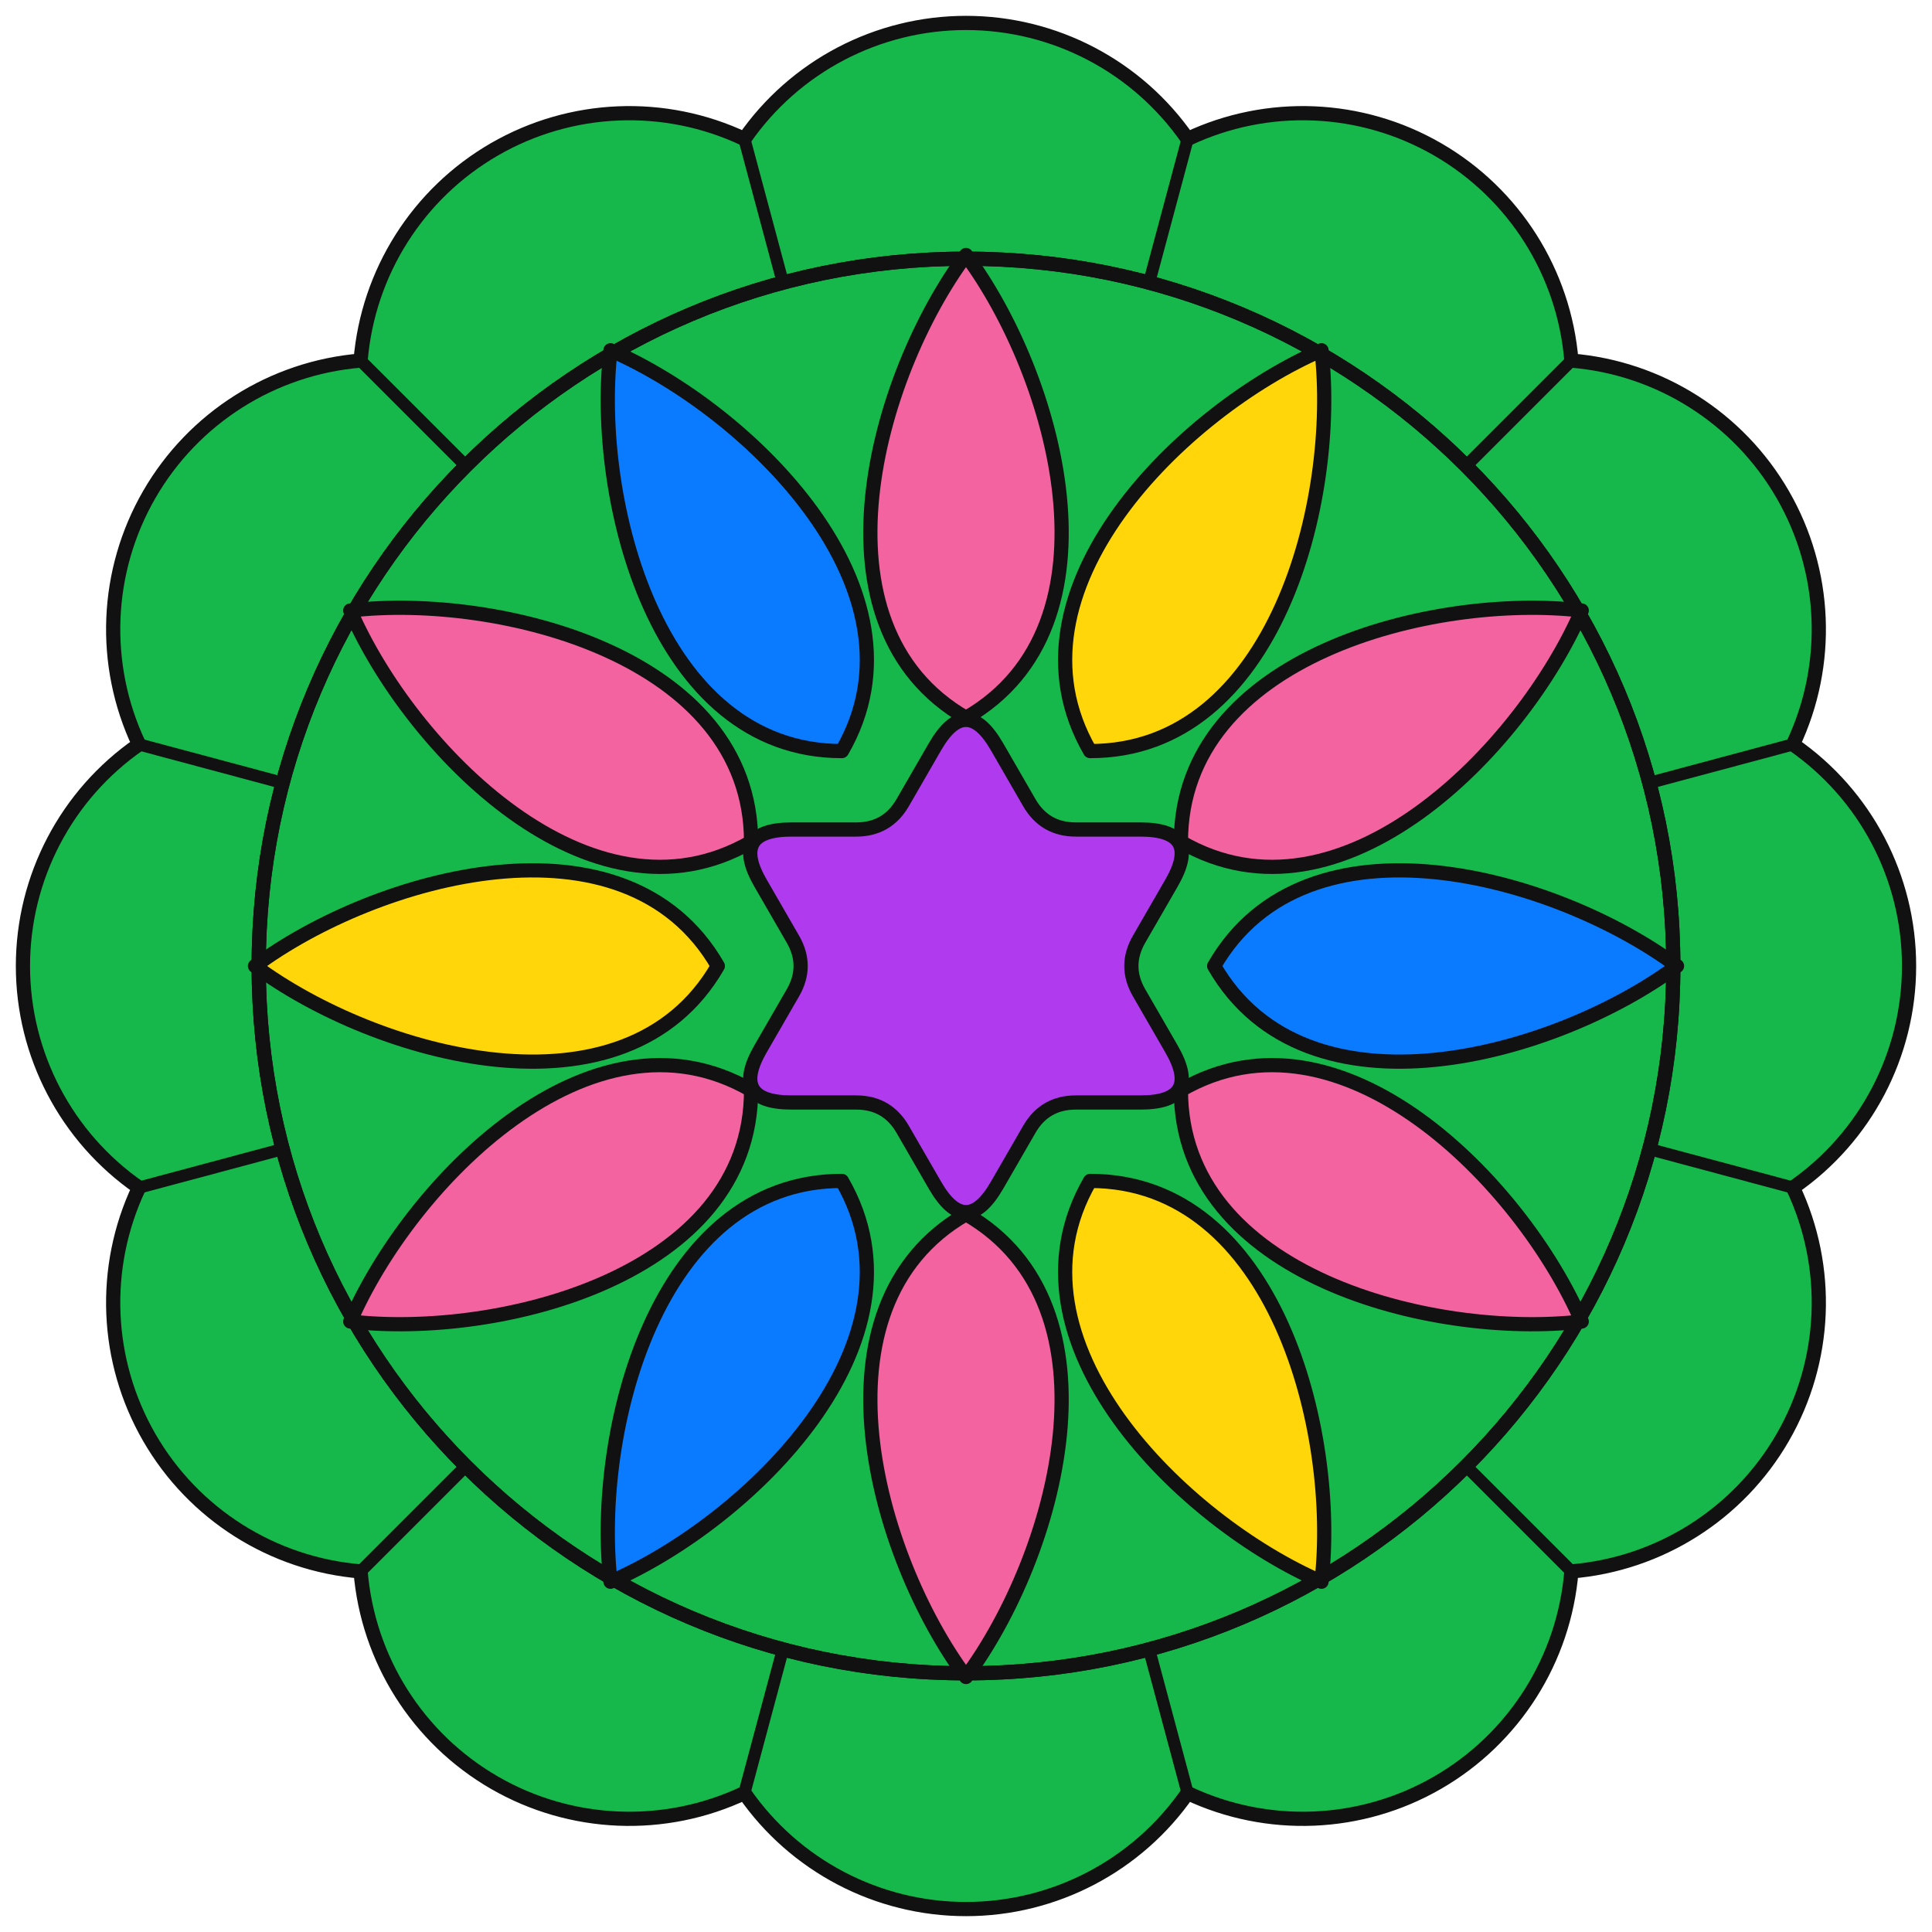
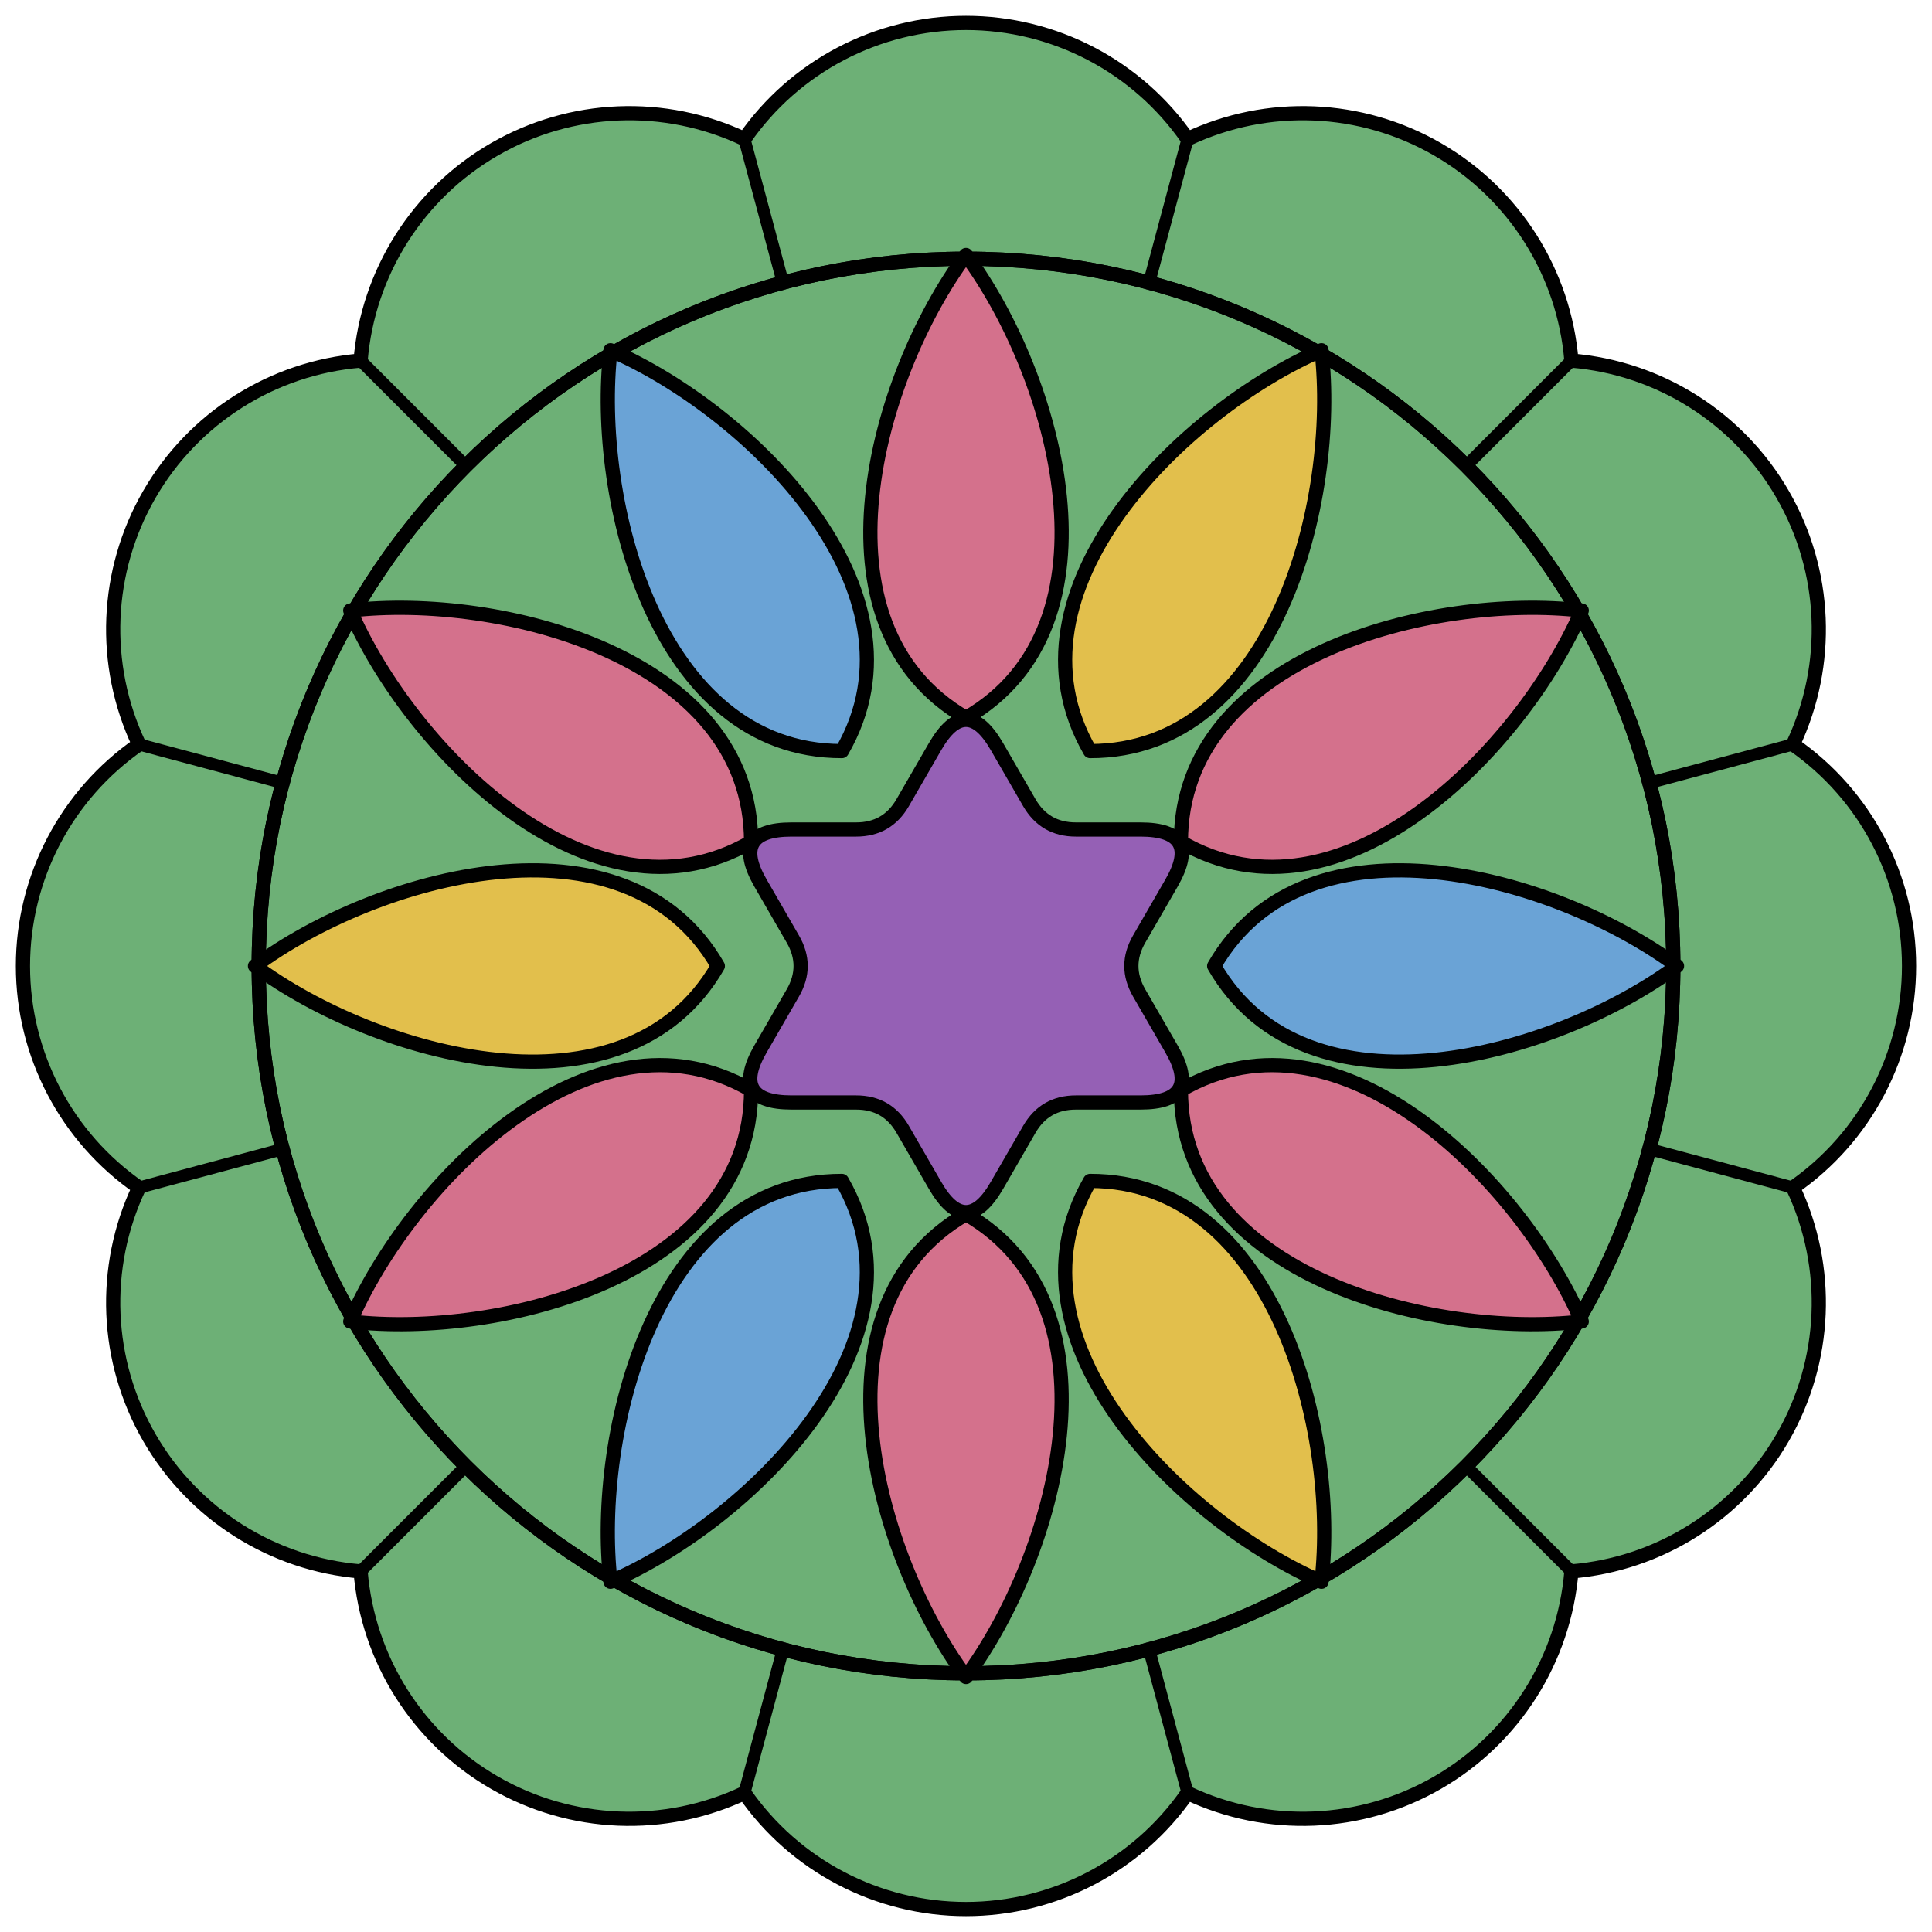
<svg xmlns="http://www.w3.org/2000/svg" width="168mm" height="168mm" viewBox="-84 -84 168 168">
  <g transform="scale(1.079)">
-     <path d="M17.859,-66.649 A21.728,21.728 0 0 1 48.79,-48.79 A21.728,21.728 0 0 1 66.649,-17.859 A21.728,21.728 0 0 1 66.649,17.859 A21.728,21.728 0 0 1 48.79,48.79 A21.728,21.728 0 0 1 17.859,66.649 A21.728,21.728 0 0 1 -17.859,66.649 A21.728,21.728 0 0 1 -48.79,48.79 A21.728,21.728 0 0 1 -66.649,17.859 A21.728,21.728 0 0 1 -66.649,-17.859 A21.728,21.728 0 0 1 -48.79,-48.79 A21.728,21.728 0 0 1 -17.859,-66.649 A21.728,21.728 0 0 1 17.859,-66.649 Z" fill="#17B84B" stroke="#111111" stroke-width="1.145" stroke-linejoin="round" stroke-linecap="round" />
-     <path d="M14.753,-55.058 L17.859,-66.649" fill="none" stroke="#111111" stroke-width="0.981" stroke-linejoin="round" stroke-linecap="round" />
-     <path d="M40.305,-40.305 L48.79,-48.79" fill="none" stroke="#111111" stroke-width="0.981" stroke-linejoin="round" stroke-linecap="round" />
-     <path d="M55.058,-14.753 L66.649,-17.859" fill="none" stroke="#111111" stroke-width="0.981" stroke-linejoin="round" stroke-linecap="round" />
-     <path d="M55.058,14.753 L66.649,17.859" fill="none" stroke="#111111" stroke-width="0.981" stroke-linejoin="round" stroke-linecap="round" />
-     <path d="M40.305,40.305 L48.79,48.79" fill="none" stroke="#111111" stroke-width="0.981" stroke-linejoin="round" stroke-linecap="round" />
-     <path d="M14.753,55.058 L17.859,66.649" fill="none" stroke="#111111" stroke-width="0.981" stroke-linejoin="round" stroke-linecap="round" />
-     <path d="M-14.753,55.058 L-17.859,66.649" fill="none" stroke="#111111" stroke-width="0.981" stroke-linejoin="round" stroke-linecap="round" />
-     <path d="M-40.305,40.305 L-48.79,48.79" fill="none" stroke="#111111" stroke-width="0.981" stroke-linejoin="round" stroke-linecap="round" />
-     <path d="M-55.058,14.753 L-66.649,17.859" fill="none" stroke="#111111" stroke-width="0.981" stroke-linejoin="round" stroke-linecap="round" />
-     <path d="M-55.058,-14.753 L-66.649,-17.859" fill="none" stroke="#111111" stroke-width="0.981" stroke-linejoin="round" stroke-linecap="round" />
-     <path d="M-40.305,-40.305 L-48.79,-48.79" fill="none" stroke="#111111" stroke-width="0.981" stroke-linejoin="round" stroke-linecap="round" />
-     <path d="M-14.753,-55.058 L-17.859,-66.649" fill="none" stroke="#111111" stroke-width="0.981" stroke-linejoin="round" stroke-linecap="round" />
-     <circle cx="0" cy="0" r="57" fill="#17B84B" stroke="#111111" stroke-width="1.145" stroke-linejoin="round" stroke-linecap="round" />
+     <path d="M17.859,-66.649 A21.728,21.728 0 0 1 48.79,-48.79 A21.728,21.728 0 0 1 66.649,-17.859 A21.728,21.728 0 0 1 66.649,17.859 A21.728,21.728 0 0 1 48.79,48.79 A21.728,21.728 0 0 1 17.859,66.649 A21.728,21.728 0 0 1 -17.859,66.649 A21.728,21.728 0 0 1 -48.79,48.79 A21.728,21.728 0 0 1 -66.649,17.859 A21.728,21.728 0 0 1 -66.649,-17.859 A21.728,21.728 0 0 1 -48.79,-48.79 A21.728,21.728 0 0 1 -17.859,-66.649 A21.728,21.728 0 0 1 17.859,-66.649 Z" fill="#6DB076" stroke="#000000" stroke-width="1.145" stroke-linejoin="round" stroke-linecap="round" />
+     <path d="M14.753,-55.058 L17.859,-66.649" fill="none" stroke="#000000" stroke-width="0.981" stroke-linejoin="round" stroke-linecap="round" />
+     <path d="M40.305,-40.305 L48.79,-48.79" fill="none" stroke="#000000" stroke-width="0.981" stroke-linejoin="round" stroke-linecap="round" />
+     <path d="M55.058,-14.753 L66.649,-17.859" fill="none" stroke="#000000" stroke-width="0.981" stroke-linejoin="round" stroke-linecap="round" />
+     <path d="M55.058,14.753 L66.649,17.859" fill="none" stroke="#000000" stroke-width="0.981" stroke-linejoin="round" stroke-linecap="round" />
+     <path d="M40.305,40.305 L48.79,48.79" fill="none" stroke="#000000" stroke-width="0.981" stroke-linejoin="round" stroke-linecap="round" />
+     <path d="M14.753,55.058 L17.859,66.649" fill="none" stroke="#000000" stroke-width="0.981" stroke-linejoin="round" stroke-linecap="round" />
+     <path d="M-14.753,55.058 L-17.859,66.649" fill="none" stroke="#000000" stroke-width="0.981" stroke-linejoin="round" stroke-linecap="round" />
+     <path d="M-40.305,40.305 L-48.79,48.79" fill="none" stroke="#000000" stroke-width="0.981" stroke-linejoin="round" stroke-linecap="round" />
+     <path d="M-55.058,14.753 L-66.649,17.859" fill="none" stroke="#000000" stroke-width="0.981" stroke-linejoin="round" stroke-linecap="round" />
+     <path d="M-55.058,-14.753 L-66.649,-17.859" fill="none" stroke="#000000" stroke-width="0.981" stroke-linejoin="round" stroke-linecap="round" />
+     <path d="M-40.305,-40.305 L-48.79,-48.79" fill="none" stroke="#000000" stroke-width="0.981" stroke-linejoin="round" stroke-linecap="round" />
+     <path d="M-14.753,-55.058 L-17.859,-66.649" fill="none" stroke="#000000" stroke-width="0.981" stroke-linejoin="round" stroke-linecap="round" />
+     <circle cx="0" cy="0" r="57" fill="#6DB076" stroke="#000000" stroke-width="1.145" stroke-linejoin="round" stroke-linecap="round" />
    <g class="petalo">
-       <path d="M0,-20 C12.96,-27.46 7.2,-47.602 0,-57.3 C-7.2,-47.602 -12.96,-27.46 0,-20 Z" fill="#F2639F" stroke="#111111" stroke-width="1.145" stroke-linejoin="round" stroke-linecap="round" />
+       <path d="M0,-20 C12.96,-27.46 7.2,-47.602 0,-57.3 C-7.2,-47.602 -12.96,-27.46 0,-20 Z" fill="#D4718C" stroke="#000000" stroke-width="1.145" stroke-linejoin="round" stroke-linecap="round" />
    </g>
    <g class="petalo">
-       <path d="M10,-17.321 C24.954,-17.301 30.036,-37.625 28.65,-49.623 C17.566,-44.825 2.506,-30.261 10,-17.321 Z" fill="#FFD60A" stroke="#111111" stroke-width="1.145" stroke-linejoin="round" stroke-linecap="round" />
+       <path d="M10,-17.321 C24.954,-17.301 30.036,-37.625 28.65,-49.623 C17.566,-44.825 2.506,-30.261 10,-17.321 Z" fill="#E2BF4C" stroke="#000000" stroke-width="1.145" stroke-linejoin="round" stroke-linecap="round" />
    </g>
    <g class="petalo">
-       <path d="M17.321,-10 C30.261,-2.506 44.825,-17.566 49.623,-28.65 C37.625,-30.036 17.301,-24.954 17.321,-10 Z" fill="#F2639F" stroke="#111111" stroke-width="1.145" stroke-linejoin="round" stroke-linecap="round" />
+       <path d="M17.321,-10 C30.261,-2.506 44.825,-17.566 49.623,-28.65 C37.625,-30.036 17.301,-24.954 17.321,-10 Z" fill="#D4718C" stroke="#000000" stroke-width="1.145" stroke-linejoin="round" stroke-linecap="round" />
    </g>
    <g class="petalo">
-       <path d="M20,0 C27.46,12.96 47.602,7.2 57.3,0 C47.602,-7.2 27.46,-12.96 20,0 Z" fill="#0A7BFF" stroke="#111111" stroke-width="1.145" stroke-linejoin="round" stroke-linecap="round" />
+       <path d="M20,0 C27.46,12.96 47.602,7.2 57.3,0 C47.602,-7.2 27.46,-12.96 20,0 Z" fill="#6AA3D6" stroke="#000000" stroke-width="1.145" stroke-linejoin="round" stroke-linecap="round" />
    </g>
    <g class="petalo">
-       <path d="M17.321,10 C17.301,24.954 37.625,30.036 49.623,28.65 C44.825,17.566 30.261,2.506 17.321,10 Z" fill="#F2639F" stroke="#111111" stroke-width="1.145" stroke-linejoin="round" stroke-linecap="round" />
+       <path d="M17.321,10 C17.301,24.954 37.625,30.036 49.623,28.65 C44.825,17.566 30.261,2.506 17.321,10 Z" fill="#D4718C" stroke="#000000" stroke-width="1.145" stroke-linejoin="round" stroke-linecap="round" />
    </g>
    <g class="petalo">
-       <path d="M10,17.321 C2.506,30.261 17.566,44.825 28.65,49.623 C30.036,37.625 24.954,17.301 10,17.321 Z" fill="#FFD60A" stroke="#111111" stroke-width="1.145" stroke-linejoin="round" stroke-linecap="round" />
+       <path d="M10,17.321 C2.506,30.261 17.566,44.825 28.65,49.623 C30.036,37.625 24.954,17.301 10,17.321 Z" fill="#E2BF4C" stroke="#000000" stroke-width="1.145" stroke-linejoin="round" stroke-linecap="round" />
    </g>
    <g class="petalo">
-       <path d="M0,20 C-12.96,27.46 -7.2,47.602 0,57.3 C7.2,47.602 12.96,27.46 0,20 Z" fill="#F2639F" stroke="#111111" stroke-width="1.145" stroke-linejoin="round" stroke-linecap="round" />
+       <path d="M0,20 C-12.96,27.46 -7.2,47.602 0,57.3 C7.2,47.602 12.96,27.46 0,20 Z" fill="#D4718C" stroke="#000000" stroke-width="1.145" stroke-linejoin="round" stroke-linecap="round" />
    </g>
    <g class="petalo">
-       <path d="M-10,17.321 C-24.954,17.301 -30.036,37.625 -28.65,49.623 C-17.566,44.825 -2.506,30.261 -10,17.321 Z" fill="#0A7BFF" stroke="#111111" stroke-width="1.145" stroke-linejoin="round" stroke-linecap="round" />
+       <path d="M-10,17.321 C-24.954,17.301 -30.036,37.625 -28.65,49.623 C-17.566,44.825 -2.506,30.261 -10,17.321 Z" fill="#6AA3D6" stroke="#000000" stroke-width="1.145" stroke-linejoin="round" stroke-linecap="round" />
    </g>
    <g class="petalo">
-       <path d="M-17.321,10 C-30.261,2.506 -44.825,17.566 -49.623,28.65 C-37.625,30.036 -17.301,24.954 -17.321,10 Z" fill="#F2639F" stroke="#111111" stroke-width="1.145" stroke-linejoin="round" stroke-linecap="round" />
+       <path d="M-17.321,10 C-30.261,2.506 -44.825,17.566 -49.623,28.65 C-37.625,30.036 -17.301,24.954 -17.321,10 Z" fill="#D4718C" stroke="#000000" stroke-width="1.145" stroke-linejoin="round" stroke-linecap="round" />
    </g>
    <g class="petalo">
-       <path d="M-20,0 C-27.46,-12.96 -47.602,-7.2 -57.3,0 C-47.602,7.2 -27.46,12.96 -20,0 Z" fill="#FFD60A" stroke="#111111" stroke-width="1.145" stroke-linejoin="round" stroke-linecap="round" />
+       <path d="M-20,0 C-27.46,-12.96 -47.602,-7.2 -57.3,0 C-47.602,7.2 -27.46,12.96 -20,0 Z" fill="#E2BF4C" stroke="#000000" stroke-width="1.145" stroke-linejoin="round" stroke-linecap="round" />
    </g>
    <g class="petalo">
-       <path d="M-17.321,-10 C-17.301,-24.954 -37.625,-30.036 -49.623,-28.65 C-44.825,-17.566 -30.261,-2.506 -17.321,-10 Z" fill="#F2639F" stroke="#111111" stroke-width="1.145" stroke-linejoin="round" stroke-linecap="round" />
+       <path d="M-17.321,-10 C-17.301,-24.954 -37.625,-30.036 -49.623,-28.65 C-44.825,-17.566 -30.261,-2.506 -17.321,-10 Z" fill="#D4718C" stroke="#000000" stroke-width="1.145" stroke-linejoin="round" stroke-linecap="round" />
    </g>
    <g class="petalo">
-       <path d="M-10,-17.321 C-2.506,-30.261 -17.566,-44.825 -28.65,-49.623 C-30.036,-37.625 -24.954,-17.301 -10,-17.321 Z" fill="#0A7BFF" stroke="#111111" stroke-width="1.145" stroke-linejoin="round" stroke-linecap="round" />
+       <path d="M-10,-17.321 C-2.506,-30.261 -17.566,-44.825 -28.65,-49.623 C-30.036,-37.625 -24.954,-17.301 -10,-17.321 Z" fill="#6AA3D6" stroke="#000000" stroke-width="1.145" stroke-linejoin="round" stroke-linecap="round" />
    </g>
-     <circle cx="0" cy="0" r="57" fill="none" stroke="#111111" stroke-width="1.145" stroke-linejoin="round" stroke-linecap="round" />
-     <path d="M-2.5,-17.67 Q0,-22 2.5,-17.67 L5.101,-13.165 Q6.351,-11 8.851,-11 L14.053,-11 Q19.053,-11 16.553,-6.67 L13.952,-2.165 Q12.702,0 13.952,2.165 L16.553,6.67 Q19.053,11 14.053,11 L8.851,11 Q6.351,11 5.101,13.165 L2.5,17.67 Q0,22 -2.5,17.67 L-5.101,13.165 Q-6.351,11 -8.851,11 L-14.053,11 Q-19.053,11 -16.553,6.67 L-13.952,2.165 Q-12.702,0 -13.952,-2.165 L-16.553,-6.67 Q-19.053,-11 -14.053,-11 L-8.851,-11 Q-6.351,-11 -5.101,-13.165 Z" fill="#B03AEE" stroke="#111111" stroke-width="1.145" stroke-linejoin="round" stroke-linecap="round" />
+     <circle cx="0" cy="0" r="57" fill="none" stroke="#000000" stroke-width="1.145" stroke-linejoin="round" stroke-linecap="round" />
+     <path d="M-2.5,-17.67 Q0,-22 2.5,-17.67 L5.101,-13.165 Q6.351,-11 8.851,-11 L14.053,-11 Q19.053,-11 16.553,-6.67 L13.952,-2.165 Q12.702,0 13.952,2.165 L16.553,6.67 Q19.053,11 14.053,11 L8.851,11 Q6.351,11 5.101,13.165 L2.5,17.67 Q0,22 -2.5,17.67 L-5.101,13.165 Q-6.351,11 -8.851,11 L-14.053,11 Q-19.053,11 -16.553,6.67 L-13.952,2.165 Q-12.702,0 -13.952,-2.165 L-16.553,-6.67 Q-19.053,-11 -14.053,-11 L-8.851,-11 Q-6.351,-11 -5.101,-13.165 Z" fill="#9560B5" stroke="#000000" stroke-width="1.145" stroke-linejoin="round" stroke-linecap="round" />
  </g>
</svg>
